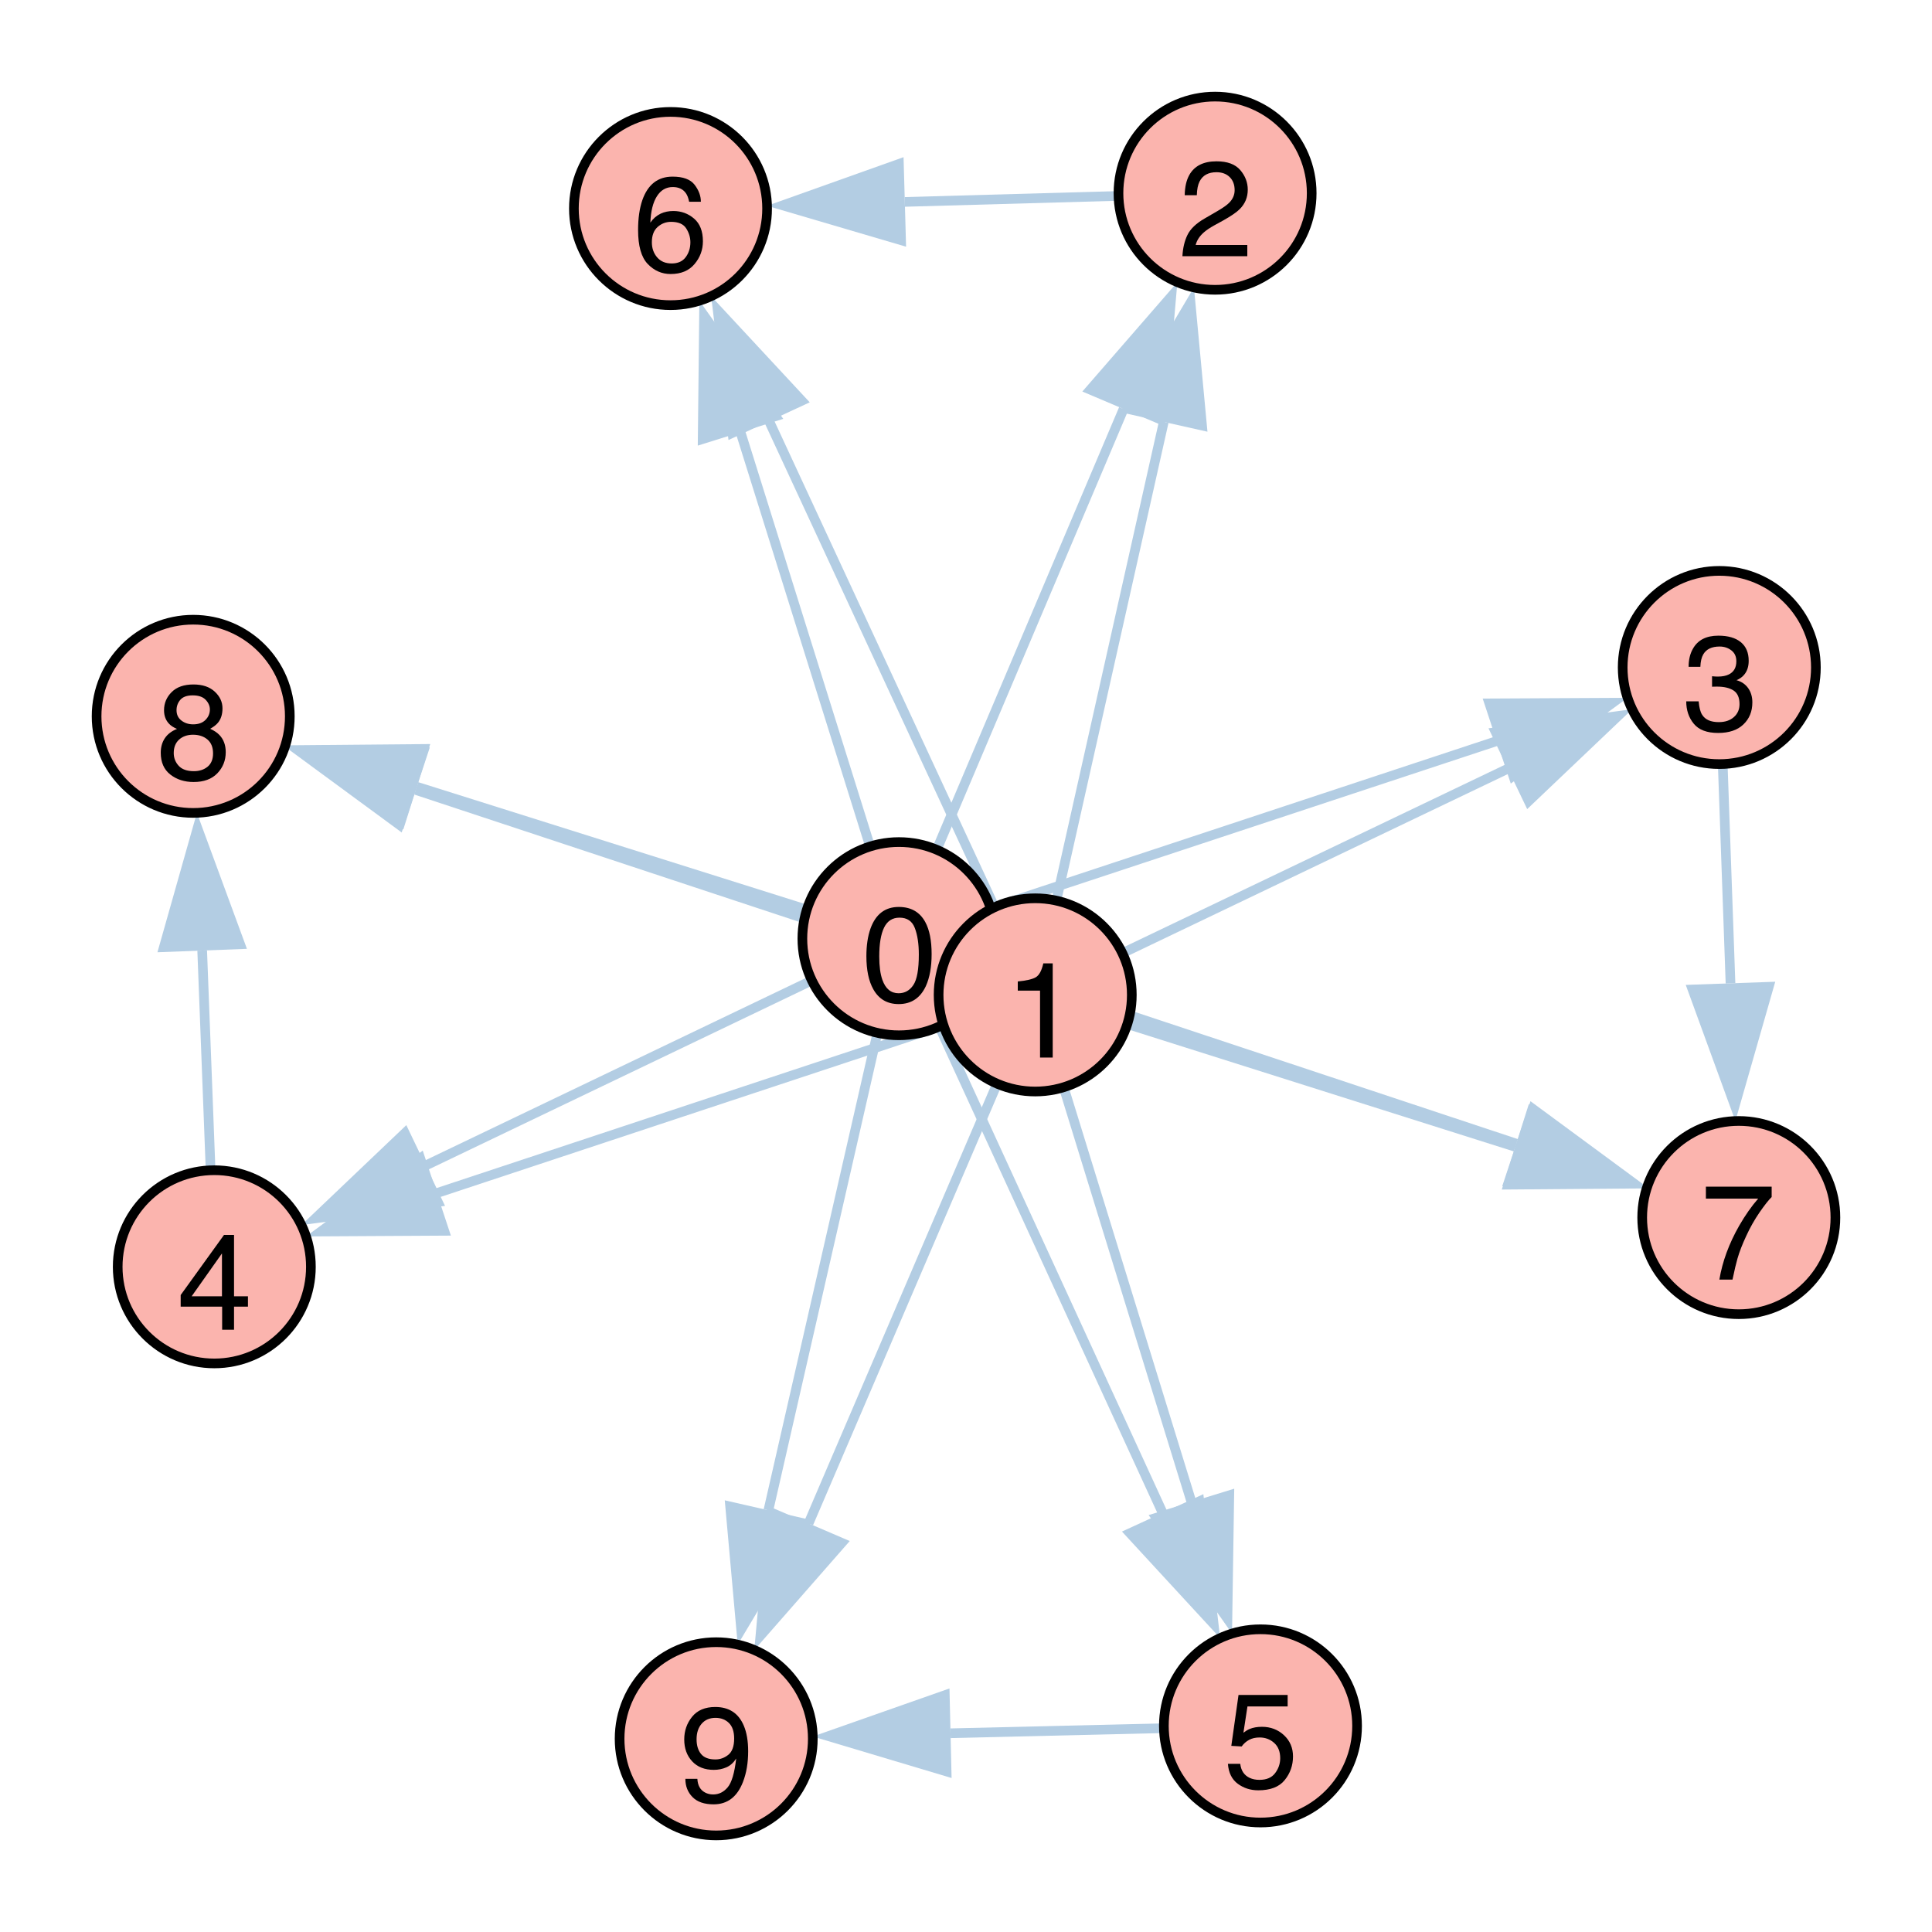
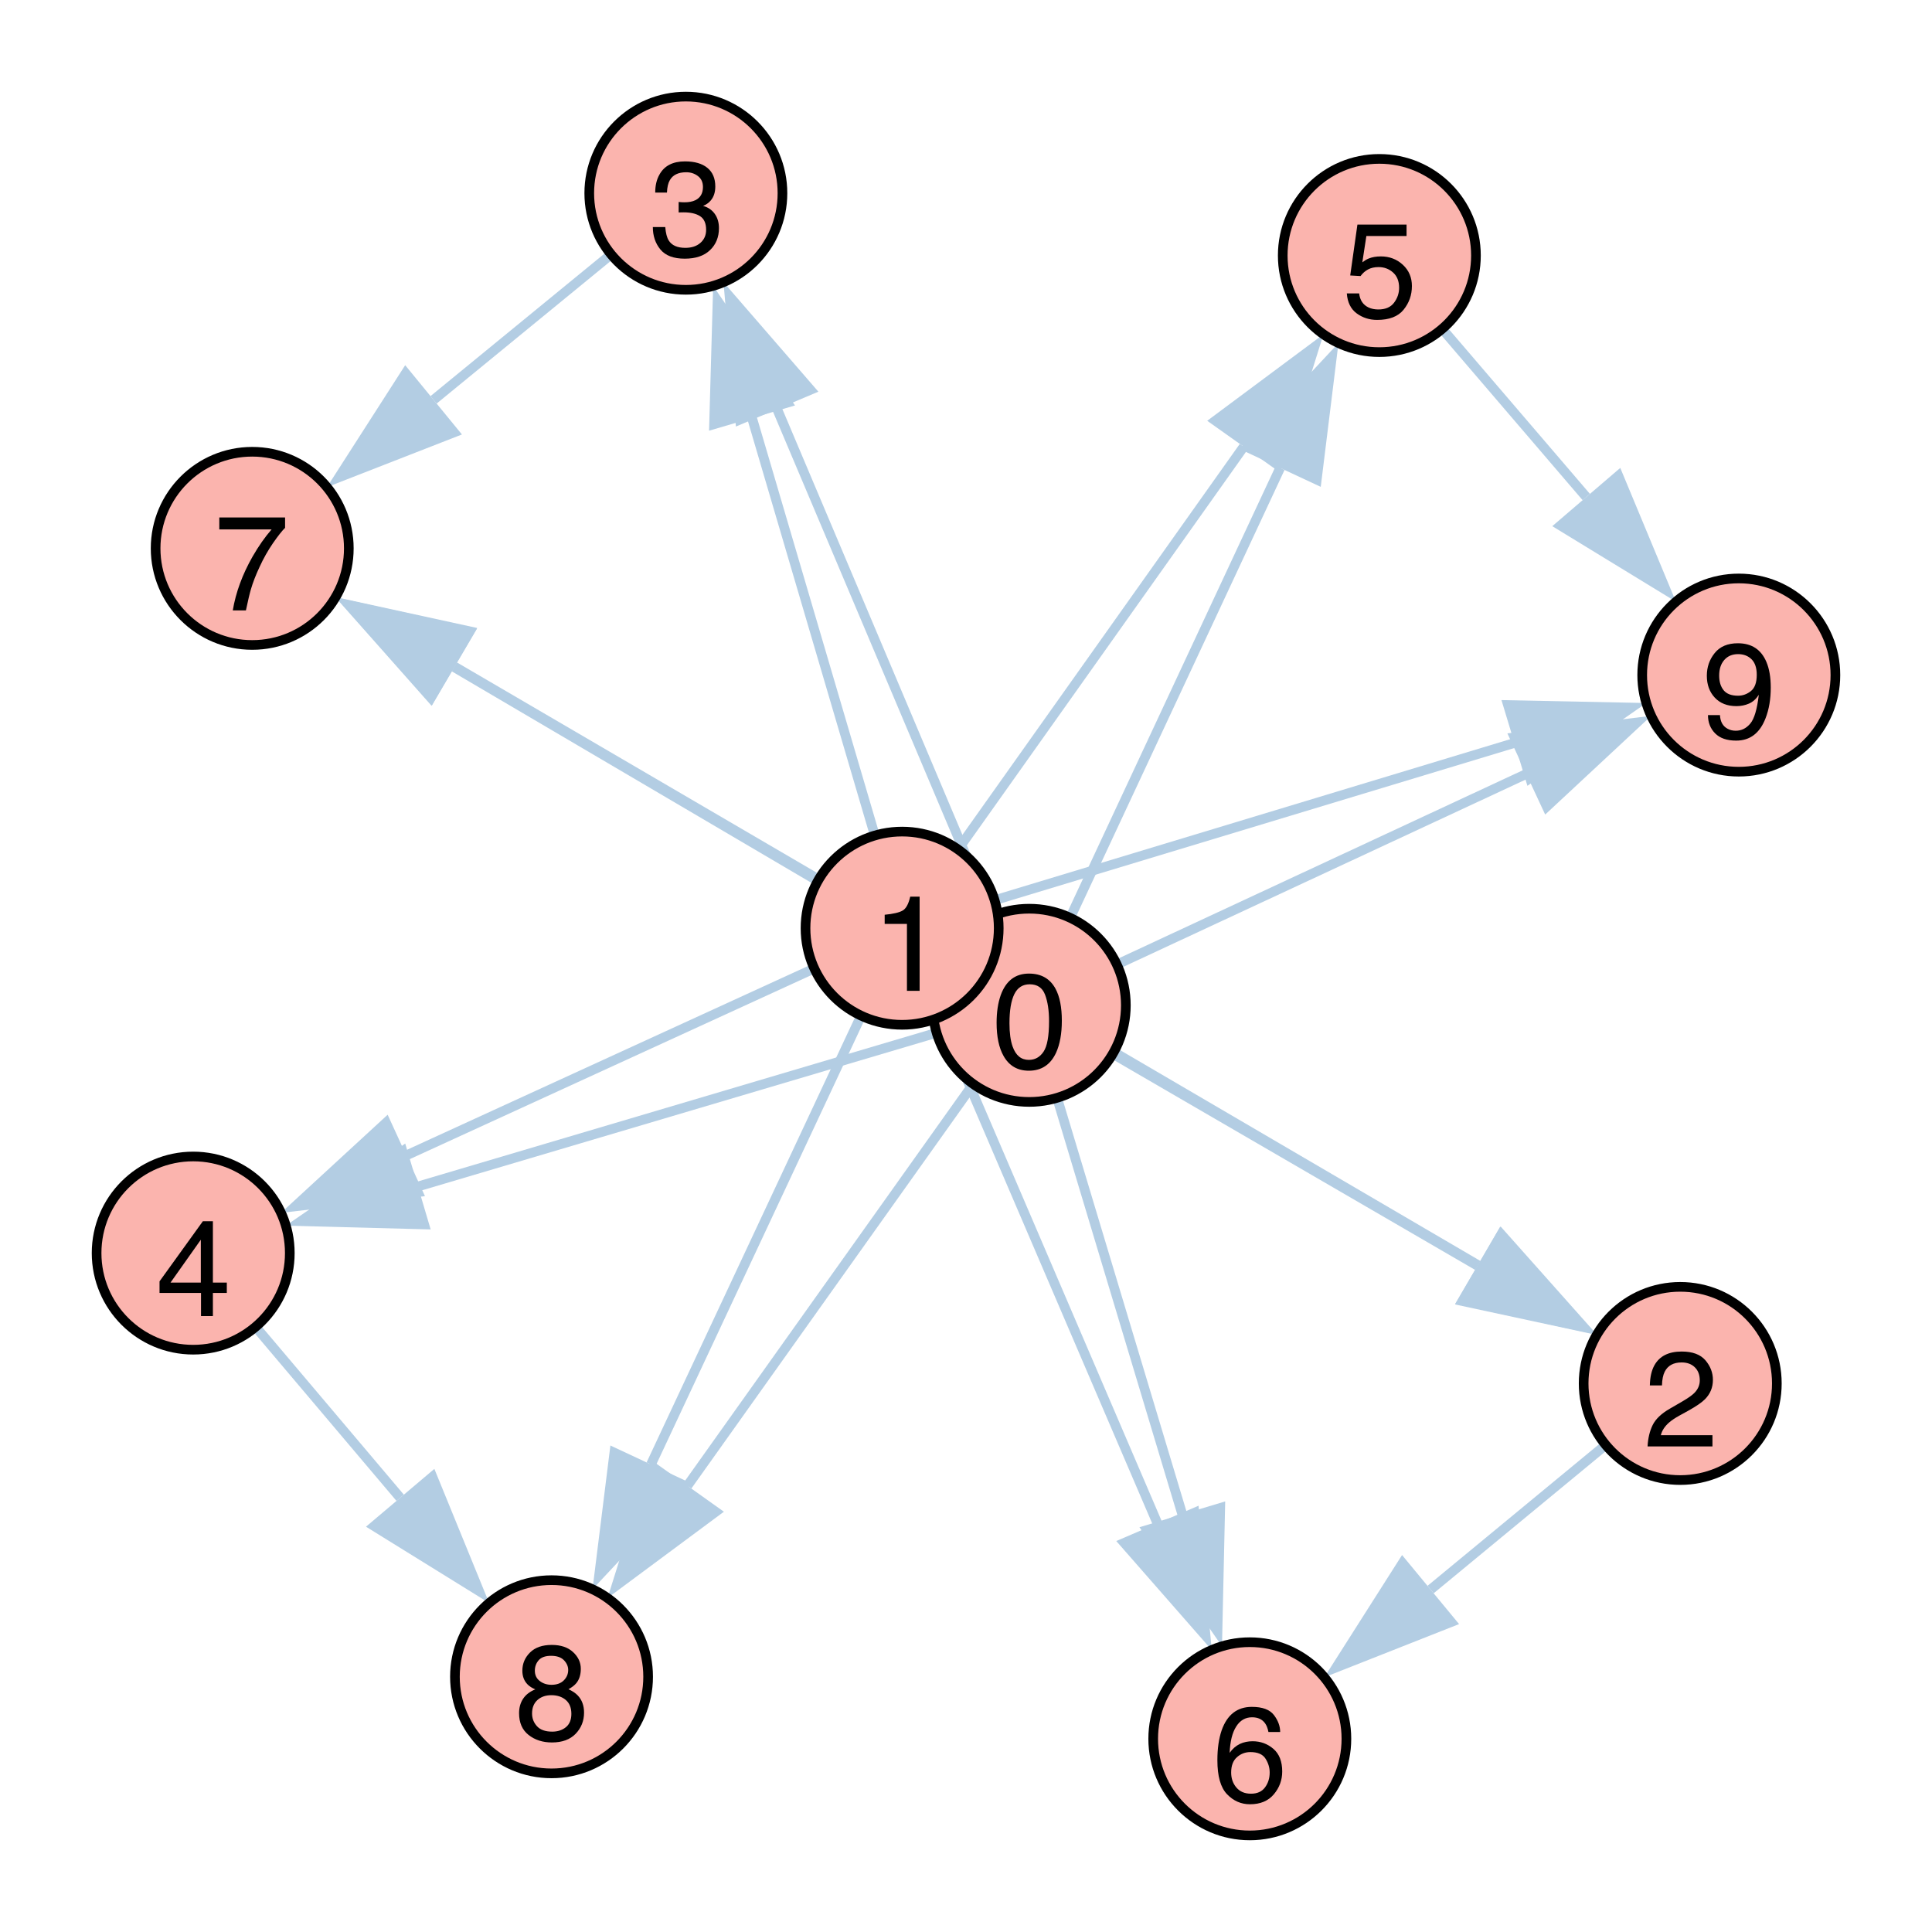
<svg xmlns="http://www.w3.org/2000/svg" xmlns:xlink="http://www.w3.org/1999/xlink" width="200pt" height="200pt" viewBox="0 0 200 200" version="1.1">
  <defs>
    <g>
      <symbol overflow="visible" id="glyph0-0">
        <path style="stroke:none;" d="" />
      </symbol>
      <symbol overflow="visible" id="glyph0-1">
        <path style="stroke:none;" d="M 3.789 -9.789 C 5.055 -9.789 5.969 -9.266 6.535 -8.223 C 6.973 -7.418 7.191 -6.312 7.191 -4.906 C 7.191 -3.578 6.992 -2.477 6.598 -1.605 C 6.023 -0.359 5.082 0.266 3.781 0.266 C 2.605 0.266 1.73 -0.242 1.156 -1.266 C 0.676 -2.117 0.438 -3.262 0.438 -4.695 C 0.438 -5.809 0.582 -6.762 0.867 -7.562 C 1.406 -9.047 2.379 -9.789 3.789 -9.789 Z M 3.773 -0.855 C 4.41 -0.855 4.918 -1.137 5.297 -1.703 C 5.676 -2.266 5.867 -3.32 5.867 -4.859 C 5.867 -5.973 5.727 -6.887 5.453 -7.605 C 5.18 -8.324 4.652 -8.68 3.863 -8.68 C 3.137 -8.68 2.609 -8.34 2.273 -7.66 C 1.938 -6.977 1.77 -5.977 1.77 -4.648 C 1.77 -3.648 1.879 -2.848 2.094 -2.242 C 2.422 -1.316 2.98 -0.855 3.773 -0.855 Z M 3.773 -0.855 " />
      </symbol>
      <symbol overflow="visible" id="glyph0-2">
        <path style="stroke:none;" d="M 1.34 -6.93 L 1.34 -7.875 C 2.227 -7.961 2.848 -8.105 3.199 -8.309 C 3.551 -8.512 3.812 -8.992 3.984 -9.75 L 4.957 -9.75 L 4.957 0 L 3.645 0 L 3.645 -6.93 Z M 1.34 -6.93 " />
      </symbol>
      <symbol overflow="visible" id="glyph0-3">
        <path style="stroke:none;" d="M 0.438 0 C 0.484 -0.844 0.656 -1.578 0.961 -2.203 C 1.266 -2.828 1.855 -3.395 2.734 -3.902 L 4.047 -4.664 C 4.633 -5.004 5.047 -5.297 5.285 -5.539 C 5.656 -5.914 5.844 -6.348 5.844 -6.836 C 5.844 -7.406 5.672 -7.859 5.332 -8.191 C 4.992 -8.527 4.535 -8.695 3.965 -8.695 C 3.121 -8.695 2.539 -8.375 2.215 -7.738 C 2.043 -7.398 1.945 -6.922 1.93 -6.316 L 0.676 -6.316 C 0.691 -7.168 0.848 -7.863 1.148 -8.402 C 1.68 -9.352 2.621 -9.824 3.973 -9.824 C 5.094 -9.824 5.91 -9.52 6.43 -8.914 C 6.945 -8.309 7.203 -7.633 7.203 -6.891 C 7.203 -6.105 6.93 -5.438 6.379 -4.883 C 6.059 -4.559 5.488 -4.164 4.664 -3.703 L 3.727 -3.188 C 3.281 -2.941 2.93 -2.703 2.672 -2.48 C 2.219 -2.086 1.93 -1.645 1.812 -1.164 L 7.156 -1.164 L 7.156 0 Z M 0.438 0 " />
      </symbol>
      <symbol overflow="visible" id="glyph0-4">
        <path style="stroke:none;" d="M 3.637 0.266 C 2.48 0.266 1.641 -0.051 1.117 -0.688 C 0.594 -1.324 0.336 -2.098 0.336 -3.008 L 1.621 -3.008 C 1.676 -2.375 1.793 -1.914 1.977 -1.625 C 2.297 -1.109 2.871 -0.855 3.703 -0.855 C 4.352 -0.855 4.871 -1.027 5.266 -1.375 C 5.656 -1.719 5.852 -2.168 5.852 -2.715 C 5.852 -3.391 5.645 -3.859 5.234 -4.129 C 4.82 -4.398 4.246 -4.531 3.516 -4.531 C 3.434 -4.531 3.348 -4.531 3.266 -4.527 C 3.18 -4.527 3.094 -4.523 3.008 -4.52 L 3.008 -5.605 C 3.137 -5.594 3.242 -5.582 3.328 -5.578 C 3.414 -5.574 3.508 -5.57 3.609 -5.57 C 4.07 -5.57 4.449 -5.645 4.742 -5.789 C 5.262 -6.047 5.523 -6.5 5.523 -7.156 C 5.523 -7.645 5.352 -8.02 5.004 -8.285 C 4.656 -8.551 4.254 -8.68 3.793 -8.68 C 2.973 -8.68 2.406 -8.406 2.094 -7.859 C 1.918 -7.559 1.82 -7.133 1.797 -6.578 L 0.582 -6.578 C 0.582 -7.305 0.727 -7.926 1.02 -8.438 C 1.52 -9.348 2.402 -9.805 3.664 -9.805 C 4.664 -9.805 5.434 -9.582 5.98 -9.137 C 6.527 -8.691 6.801 -8.047 6.801 -7.203 C 6.801 -6.602 6.641 -6.117 6.316 -5.742 C 6.117 -5.508 5.855 -5.328 5.539 -5.195 C 6.055 -5.055 6.453 -4.781 6.742 -4.379 C 7.031 -3.977 7.18 -3.48 7.18 -2.898 C 7.18 -1.965 6.871 -1.203 6.254 -0.617 C 5.641 -0.027 4.766 0.266 3.637 0.266 Z M 3.637 0.266 " />
      </symbol>
      <symbol overflow="visible" id="glyph0-5">
        <path style="stroke:none;" d="M 4.629 -3.465 L 4.629 -7.902 L 1.492 -3.465 Z M 4.648 0 L 4.648 -2.391 L 0.355 -2.391 L 0.355 -3.594 L 4.84 -9.816 L 5.879 -9.816 L 5.879 -3.465 L 7.32 -3.465 L 7.32 -2.391 L 5.879 -2.391 L 5.879 0 Z M 4.648 0 " />
      </symbol>
      <symbol overflow="visible" id="glyph0-6">
        <path style="stroke:none;" d="M 1.73 -2.496 C 1.812 -1.793 2.137 -1.309 2.707 -1.039 C 3 -0.902 3.336 -0.836 3.719 -0.836 C 4.449 -0.836 4.988 -1.066 5.34 -1.531 C 5.691 -1.996 5.867 -2.512 5.867 -3.078 C 5.867 -3.762 5.656 -4.289 5.238 -4.664 C 4.82 -5.035 4.324 -5.223 3.738 -5.223 C 3.316 -5.223 2.953 -5.141 2.648 -4.977 C 2.344 -4.812 2.086 -4.586 1.875 -4.293 L 0.805 -4.355 L 1.551 -9.625 L 6.637 -9.625 L 6.637 -8.438 L 2.477 -8.438 L 2.059 -5.715 C 2.285 -5.887 2.5 -6.02 2.707 -6.105 C 3.07 -6.254 3.492 -6.328 3.973 -6.328 C 4.871 -6.328 5.629 -6.039 6.254 -5.461 C 6.879 -4.883 7.191 -4.148 7.191 -3.262 C 7.191 -2.336 6.906 -1.52 6.332 -0.812 C 5.762 -0.105 4.848 0.246 3.594 0.246 C 2.797 0.246 2.094 0.023 1.48 -0.426 C 0.867 -0.875 0.523 -1.566 0.453 -2.496 Z M 1.73 -2.496 " />
      </symbol>
      <symbol overflow="visible" id="glyph0-7">
        <path style="stroke:none;" d="M 4.094 -9.828 C 5.188 -9.828 5.949 -9.547 6.383 -8.98 C 6.812 -8.414 7.027 -7.828 7.027 -7.227 L 5.812 -7.227 C 5.738 -7.613 5.621 -7.914 5.461 -8.133 C 5.164 -8.543 4.719 -8.75 4.117 -8.75 C 3.43 -8.75 2.879 -8.434 2.477 -7.797 C 2.07 -7.16 1.844 -6.25 1.797 -5.066 C 2.078 -5.48 2.438 -5.789 2.863 -5.996 C 3.258 -6.18 3.695 -6.27 4.176 -6.27 C 4.996 -6.27 5.711 -6.008 6.324 -5.484 C 6.934 -4.961 7.238 -4.176 7.238 -3.137 C 7.238 -2.25 6.949 -1.461 6.371 -0.777 C 5.793 -0.09 4.969 0.254 3.898 0.254 C 2.98 0.254 2.191 -0.094 1.523 -0.789 C 0.859 -1.484 0.527 -2.656 0.527 -4.301 C 0.527 -5.516 0.676 -6.547 0.969 -7.398 C 1.539 -9.02 2.582 -9.828 4.094 -9.828 Z M 4.008 -0.84 C 4.652 -0.84 5.137 -1.059 5.457 -1.492 C 5.781 -1.93 5.941 -2.441 5.941 -3.035 C 5.941 -3.535 5.797 -4.016 5.508 -4.469 C 5.223 -4.922 4.699 -5.148 3.945 -5.148 C 3.414 -5.148 2.953 -4.973 2.555 -4.621 C 2.156 -4.27 1.953 -3.742 1.953 -3.035 C 1.953 -2.414 2.137 -1.895 2.5 -1.473 C 2.859 -1.051 3.363 -0.84 4.008 -0.84 Z M 4.008 -0.84 " />
      </symbol>
      <symbol overflow="visible" id="glyph0-8">
        <path style="stroke:none;" d="M 7.32 -9.625 L 7.32 -8.551 C 7.008 -8.246 6.59 -7.715 6.066 -6.961 C 5.547 -6.203 5.082 -5.387 4.684 -4.512 C 4.285 -3.66 3.984 -2.883 3.781 -2.18 C 3.648 -1.73 3.477 -1.004 3.266 0 L 1.906 0 C 2.219 -1.867 2.902 -3.727 3.957 -5.578 C 4.582 -6.664 5.238 -7.598 5.926 -8.387 L 0.512 -8.387 L 0.512 -9.625 Z M 7.32 -9.625 " />
      </symbol>
      <symbol overflow="visible" id="glyph0-9">
        <path style="stroke:none;" d="M 3.809 -5.688 C 4.352 -5.688 4.773 -5.84 5.078 -6.141 C 5.383 -6.445 5.539 -6.805 5.539 -7.227 C 5.539 -7.59 5.391 -7.926 5.102 -8.23 C 4.809 -8.535 4.363 -8.688 3.766 -8.688 C 3.172 -8.688 2.746 -8.535 2.48 -8.23 C 2.219 -7.926 2.086 -7.566 2.086 -7.156 C 2.086 -6.695 2.258 -6.336 2.598 -6.078 C 2.938 -5.816 3.344 -5.688 3.809 -5.688 Z M 3.883 -0.84 C 4.453 -0.84 4.926 -0.996 5.301 -1.301 C 5.676 -1.609 5.867 -2.07 5.867 -2.68 C 5.867 -3.312 5.672 -3.793 5.285 -4.121 C 4.898 -4.449 4.398 -4.613 3.793 -4.613 C 3.207 -4.613 2.727 -4.445 2.355 -4.113 C 1.984 -3.777 1.797 -3.312 1.797 -2.719 C 1.797 -2.211 1.969 -1.77 2.309 -1.398 C 2.648 -1.027 3.172 -0.84 3.883 -0.84 Z M 2.133 -5.215 C 1.789 -5.359 1.523 -5.531 1.332 -5.727 C 0.973 -6.094 0.793 -6.566 0.793 -7.148 C 0.793 -7.879 1.059 -8.508 1.586 -9.031 C 2.113 -9.555 2.863 -9.816 3.836 -9.816 C 4.773 -9.816 5.508 -9.57 6.043 -9.074 C 6.578 -8.578 6.844 -8.004 6.844 -7.344 C 6.844 -6.73 6.688 -6.238 6.379 -5.859 C 6.203 -5.645 5.938 -5.434 5.57 -5.23 C 5.977 -5.043 6.297 -4.828 6.527 -4.586 C 6.961 -4.133 7.18 -3.539 7.18 -2.809 C 7.18 -1.949 6.887 -1.219 6.309 -0.617 C 5.73 -0.02 4.914 0.281 3.855 0.281 C 2.902 0.281 2.098 0.023 1.438 -0.496 C 0.781 -1.012 0.453 -1.766 0.453 -2.75 C 0.453 -3.328 0.594 -3.828 0.875 -4.25 C 1.156 -4.672 1.578 -4.992 2.133 -5.215 Z M 2.133 -5.215 " />
      </symbol>
      <symbol overflow="visible" id="glyph0-10">
        <path style="stroke:none;" d="M 1.859 -2.367 C 1.895 -1.688 2.156 -1.219 2.645 -0.957 C 2.895 -0.82 3.18 -0.75 3.492 -0.75 C 4.082 -0.75 4.582 -0.996 4.996 -1.488 C 5.41 -1.977 5.707 -2.973 5.879 -4.469 C 5.605 -4.039 5.266 -3.734 4.863 -3.559 C 4.461 -3.383 4.027 -3.297 3.562 -3.297 C 2.617 -3.297 1.871 -3.59 1.324 -4.176 C 0.773 -4.766 0.5 -5.52 0.5 -6.445 C 0.5 -7.336 0.77 -8.117 1.312 -8.789 C 1.855 -9.465 2.656 -9.805 3.711 -9.805 C 5.137 -9.805 6.121 -9.16 6.664 -7.875 C 6.965 -7.168 7.117 -6.285 7.117 -5.223 C 7.117 -4.023 6.938 -2.961 6.578 -2.039 C 5.98 -0.496 4.969 0.273 3.539 0.273 C 2.582 0.273 1.855 0.023 1.359 -0.477 C 0.863 -0.98 0.617 -1.609 0.617 -2.367 Z M 3.727 -4.375 C 4.215 -4.375 4.66 -4.535 5.062 -4.855 C 5.465 -5.18 5.668 -5.738 5.668 -6.543 C 5.668 -7.262 5.484 -7.797 5.125 -8.152 C 4.762 -8.504 4.301 -8.68 3.738 -8.68 C 3.137 -8.68 2.66 -8.48 2.309 -8.078 C 1.953 -7.672 1.777 -7.133 1.777 -6.461 C 1.777 -5.82 1.934 -5.316 2.242 -4.938 C 2.551 -4.562 3.047 -4.375 3.727 -4.375 Z M 3.727 -4.375 " />
      </symbol>
    </g>
  </defs>
-   <g id="surface8">
+   <g id="surface2">
    <rect x="0" y="0" width="200" height="200" style="fill:rgb(100%,100%,100%);fill-opacity:1;stroke:none;" />
-     <path style="fill:none;stroke-width:1;stroke-linecap:butt;stroke-linejoin:miter;stroke:rgb(70.196%,80.392%,89.02%);stroke-opacity:1;stroke-miterlimit:10;" d="M 93.062 97.172 L 116.312 42.34 " />
-     <path style=" stroke:none;fill-rule:nonzero;fill:rgb(70.196%,80.392%,89.02%);fill-opacity:1;" d="M 121.883 29.207 L 120.578 44.148 L 112.043 40.531 L 121.883 29.207 " />
-     <path style="fill:none;stroke-width:1;stroke-linecap:butt;stroke-linejoin:miter;stroke:rgb(70.196%,80.392%,89.02%);stroke-opacity:1;stroke-miterlimit:10;" d="M 93.062 97.172 L 154.941 76.715 " />
-     <path style=" stroke:none;fill-rule:nonzero;fill:rgb(70.196%,80.392%,89.02%);fill-opacity:1;" d="M 168.484 72.238 L 156.395 81.117 L 153.488 72.316 L 168.484 72.238 " />
-     <path style="fill:none;stroke-width:1;stroke-linecap:butt;stroke-linejoin:miter;stroke:rgb(70.196%,80.392%,89.02%);stroke-opacity:1;stroke-miterlimit:10;" d="M 93.062 97.172 L 44.066 120.652 " />
-     <path style=" stroke:none;fill-rule:nonzero;fill:rgb(70.196%,80.392%,89.02%);fill-opacity:1;" d="M 31.203 126.816 L 42.062 116.473 L 46.07 124.832 L 31.203 126.816 " />
-     <path style="fill:none;stroke-width:1;stroke-linecap:butt;stroke-linejoin:miter;stroke:rgb(70.196%,80.392%,89.02%);stroke-opacity:1;stroke-miterlimit:10;" d="M 93.062 97.172 L 120.355 156.609 " />
-     <path style=" stroke:none;fill-rule:nonzero;fill:rgb(70.196%,80.392%,89.02%);fill-opacity:1;" d="M 126.309 169.574 L 116.145 158.547 L 124.57 154.676 L 126.309 169.574 " />
-     <path style="fill:none;stroke-width:1;stroke-linecap:butt;stroke-linejoin:miter;stroke:rgb(70.196%,80.392%,89.02%);stroke-opacity:1;stroke-miterlimit:10;" d="M 93.062 97.172 L 76.66 44.746 " />
-     <path style=" stroke:none;fill-rule:nonzero;fill:rgb(70.196%,80.392%,89.02%);fill-opacity:1;" d="M 72.398 31.129 L 81.082 43.359 L 72.234 46.129 L 72.398 31.129 " />
-     <path style="fill:none;stroke-width:1;stroke-linecap:butt;stroke-linejoin:miter;stroke:rgb(70.196%,80.392%,89.02%);stroke-opacity:1;stroke-miterlimit:10;" d="M 93.062 97.172 L 156.973 118.395 " />
-     <path style=" stroke:none;fill-rule:nonzero;fill:rgb(70.196%,80.392%,89.02%);fill-opacity:1;" d="M 170.508 122.891 L 155.512 122.793 L 158.434 113.996 L 170.508 122.891 " />
-     <path style="fill:none;stroke-width:1;stroke-linecap:butt;stroke-linejoin:miter;stroke:rgb(70.196%,80.392%,89.02%);stroke-opacity:1;stroke-miterlimit:10;" d="M 93.062 97.172 L 43.145 81.445 " />
-     <path style=" stroke:none;fill-rule:nonzero;fill:rgb(70.196%,80.392%,89.02%);fill-opacity:1;" d="M 29.539 77.156 L 44.539 77.023 L 41.75 85.867 L 29.539 77.156 " />
-     <path style="fill:none;stroke-width:1;stroke-linecap:butt;stroke-linejoin:miter;stroke:rgb(70.196%,80.392%,89.02%);stroke-opacity:1;stroke-miterlimit:10;" d="M 93.062 97.172 L 79.543 156.344 " />
-     <path style=" stroke:none;fill-rule:nonzero;fill:rgb(70.196%,80.392%,89.02%);fill-opacity:1;" d="M 76.367 170.25 L 75.027 155.312 L 84.062 157.375 L 76.367 170.25 " />
-     <path style="fill:none;stroke-width:1;stroke-linecap:butt;stroke-linejoin:miter;stroke:rgb(70.196%,80.392%,89.02%);stroke-opacity:1;stroke-miterlimit:10;" d="M 107.164 102.992 L 120.473 43.676 " />
-     <path style=" stroke:none;fill-rule:nonzero;fill:rgb(70.196%,80.392%,89.02%);fill-opacity:1;" d="M 123.598 29.758 L 124.996 44.691 L 115.949 42.664 L 123.598 29.758 " />
-     <path style="fill:none;stroke-width:1;stroke-linecap:butt;stroke-linejoin:miter;stroke:rgb(70.196%,80.392%,89.02%);stroke-opacity:1;stroke-miterlimit:10;" d="M 107.164 102.992 L 156.094 79.574 " />
-     <path style=" stroke:none;fill-rule:nonzero;fill:rgb(70.196%,80.392%,89.02%);fill-opacity:1;" d="M 168.961 73.418 L 158.094 83.758 L 154.09 75.395 L 168.961 73.418 " />
-     <path style="fill:none;stroke-width:1;stroke-linecap:butt;stroke-linejoin:miter;stroke:rgb(70.196%,80.392%,89.02%);stroke-opacity:1;stroke-miterlimit:10;" d="M 107.164 102.992 L 45.219 123.508 " />
-     <path style=" stroke:none;fill-rule:nonzero;fill:rgb(70.196%,80.392%,89.02%);fill-opacity:1;" d="M 31.676 127.996 L 43.762 119.109 L 46.676 127.91 L 31.676 127.996 " />
-     <path style="fill:none;stroke-width:1;stroke-linecap:butt;stroke-linejoin:miter;stroke:rgb(70.196%,80.392%,89.02%);stroke-opacity:1;stroke-miterlimit:10;" d="M 107.164 102.992 L 123.336 155.473 " />
-     <path style=" stroke:none;fill-rule:nonzero;fill:rgb(70.196%,80.392%,89.02%);fill-opacity:1;" d="M 127.539 169.105 L 118.906 156.84 L 127.766 154.109 L 127.539 169.105 " />
-     <path style="fill:none;stroke-width:1;stroke-linecap:butt;stroke-linejoin:miter;stroke:rgb(70.196%,80.392%,89.02%);stroke-opacity:1;stroke-miterlimit:10;" d="M 107.164 102.992 L 79.621 43.602 " />
-     <path style=" stroke:none;fill-rule:nonzero;fill:rgb(70.196%,80.392%,89.02%);fill-opacity:1;" d="M 73.617 30.66 L 83.824 41.648 L 75.414 45.551 L 73.617 30.66 " />
-     <path style="fill:none;stroke-width:1;stroke-linecap:butt;stroke-linejoin:miter;stroke:rgb(70.196%,80.392%,89.02%);stroke-opacity:1;stroke-miterlimit:10;" d="M 107.164 102.992 L 156.863 118.719 " />
-     <path style=" stroke:none;fill-rule:nonzero;fill:rgb(70.196%,80.392%,89.02%);fill-opacity:1;" d="M 170.465 123.023 L 155.465 123.141 L 158.262 114.301 L 170.465 123.023 " />
-     <path style="fill:none;stroke-width:1;stroke-linecap:butt;stroke-linejoin:miter;stroke:rgb(70.196%,80.392%,89.02%);stroke-opacity:1;stroke-miterlimit:10;" d="M 107.164 102.992 L 43.039 81.773 " />
-     <path style=" stroke:none;fill-rule:nonzero;fill:rgb(70.196%,80.392%,89.02%);fill-opacity:1;" d="M 29.492 77.293 L 44.492 77.375 L 41.582 86.176 L 29.492 77.293 " />
-     <path style="fill:none;stroke-width:1;stroke-linecap:butt;stroke-linejoin:miter;stroke:rgb(70.196%,80.392%,89.02%);stroke-opacity:1;stroke-miterlimit:10;" d="M 107.164 102.992 L 83.703 157.699 " />
-     <path style=" stroke:none;fill-rule:nonzero;fill:rgb(70.196%,80.392%,89.02%);fill-opacity:1;" d="M 78.082 170.809 L 79.445 155.871 L 87.965 159.527 L 78.082 170.809 " />
-     <path style="fill:none;stroke-width:1;stroke-linecap:butt;stroke-linejoin:miter;stroke:rgb(70.196%,80.392%,89.02%);stroke-opacity:1;stroke-miterlimit:10;" d="M 125.785 20 L 93.668 20.902 " />
-     <path style=" stroke:none;fill-rule:nonzero;fill:rgb(70.196%,80.392%,89.02%);fill-opacity:1;" d="M 79.406 21.305 L 93.535 16.27 L 93.797 25.539 L 79.406 21.305 " />
-     <path style="fill:none;stroke-width:1;stroke-linecap:butt;stroke-linejoin:miter;stroke:rgb(70.196%,80.392%,89.02%);stroke-opacity:1;stroke-miterlimit:10;" d="M 177.98 69.098 L 179.141 101.793 " />
-     <path style=" stroke:none;fill-rule:nonzero;fill:rgb(70.196%,80.392%,89.02%);fill-opacity:1;" d="M 179.645 116.047 L 174.508 101.957 L 183.773 101.629 L 179.645 116.047 " />
-     <path style="fill:none;stroke-width:1;stroke-linecap:butt;stroke-linejoin:miter;stroke:rgb(70.196%,80.392%,89.02%);stroke-opacity:1;stroke-miterlimit:10;" d="M 22.184 131.141 L 20.93 98.402 " />
-     <path style=" stroke:none;fill-rule:nonzero;fill:rgb(70.196%,80.392%,89.02%);fill-opacity:1;" d="M 20.383 84.145 L 25.562 98.223 L 16.297 98.578 L 20.383 84.145 " />
-     <path style="fill:none;stroke-width:1;stroke-linecap:butt;stroke-linejoin:miter;stroke:rgb(70.196%,80.392%,89.02%);stroke-opacity:1;stroke-miterlimit:10;" d="M 130.484 178.664 L 98.398 179.426 " />
-     <path style=" stroke:none;fill-rule:nonzero;fill:rgb(70.196%,80.392%,89.02%);fill-opacity:1;" d="M 84.137 179.762 L 98.289 174.789 L 98.508 184.059 L 84.137 179.762 " />
-     <path style="fill-rule:nonzero;fill:rgb(98.431%,70.588%,68.235%);fill-opacity:1;stroke-width:1;stroke-linecap:butt;stroke-linejoin:miter;stroke:rgb(0%,0%,0%);stroke-opacity:1;stroke-miterlimit:10;" d="M 103.062 97.172 C 103.062 102.695 98.586 107.172 93.062 107.172 C 87.543 107.172 83.062 102.695 83.062 97.172 C 83.062 91.648 87.543 87.172 93.062 87.172 C 98.586 87.172 103.062 91.648 103.062 97.172 " />
-     <path style="fill-rule:nonzero;fill:rgb(98.431%,70.588%,68.235%);fill-opacity:1;stroke-width:1;stroke-linecap:butt;stroke-linejoin:miter;stroke:rgb(0%,0%,0%);stroke-opacity:1;stroke-miterlimit:10;" d="M 117.164 102.992 C 117.164 108.516 112.688 112.992 107.164 112.992 C 101.645 112.992 97.164 108.516 97.164 102.992 C 97.164 97.469 101.645 92.992 107.164 92.992 C 112.688 92.992 117.164 97.469 117.164 102.992 " />
-     <path style="fill-rule:nonzero;fill:rgb(98.431%,70.588%,68.235%);fill-opacity:1;stroke-width:1;stroke-linecap:butt;stroke-linejoin:miter;stroke:rgb(0%,0%,0%);stroke-opacity:1;stroke-miterlimit:10;" d="M 135.785 20 C 135.785 25.523 131.309 30 125.785 30 C 120.262 30 115.785 25.523 115.785 20 C 115.785 14.477 120.262 10 125.785 10 C 131.309 10 135.785 14.477 135.785 20 " />
-     <path style="fill-rule:nonzero;fill:rgb(98.431%,70.588%,68.235%);fill-opacity:1;stroke-width:1;stroke-linecap:butt;stroke-linejoin:miter;stroke:rgb(0%,0%,0%);stroke-opacity:1;stroke-miterlimit:10;" d="M 187.98 69.098 C 187.98 74.621 183.504 79.098 177.98 79.098 C 172.457 79.098 167.98 74.621 167.98 69.098 C 167.98 63.578 172.457 59.098 177.98 59.098 C 183.504 59.098 187.98 63.578 187.98 69.098 " />
-     <path style="fill-rule:nonzero;fill:rgb(98.431%,70.588%,68.235%);fill-opacity:1;stroke-width:1;stroke-linecap:butt;stroke-linejoin:miter;stroke:rgb(0%,0%,0%);stroke-opacity:1;stroke-miterlimit:10;" d="M 32.184 131.141 C 32.184 136.66 27.707 141.141 22.184 141.141 C 16.66 141.141 12.184 136.66 12.184 131.141 C 12.184 125.617 16.66 121.141 22.184 121.141 C 27.707 121.141 32.184 125.617 32.184 131.141 " />
-     <path style="fill-rule:nonzero;fill:rgb(98.431%,70.588%,68.235%);fill-opacity:1;stroke-width:1;stroke-linecap:butt;stroke-linejoin:miter;stroke:rgb(0%,0%,0%);stroke-opacity:1;stroke-miterlimit:10;" d="M 140.484 178.664 C 140.484 184.188 136.008 188.664 130.484 188.664 C 124.961 188.664 120.484 184.188 120.484 178.664 C 120.484 173.141 124.961 168.664 130.484 168.664 C 136.008 168.664 140.484 173.141 140.484 178.664 " />
-     <path style="fill-rule:nonzero;fill:rgb(98.431%,70.588%,68.235%);fill-opacity:1;stroke-width:1;stroke-linecap:butt;stroke-linejoin:miter;stroke:rgb(0%,0%,0%);stroke-opacity:1;stroke-miterlimit:10;" d="M 79.41 21.586 C 79.41 27.109 74.934 31.586 69.41 31.586 C 63.887 31.586 59.41 27.109 59.41 21.586 C 59.41 16.062 63.887 11.586 69.41 11.586 C 74.934 11.586 79.41 16.062 79.41 21.586 " />
-     <path style="fill-rule:nonzero;fill:rgb(98.431%,70.588%,68.235%);fill-opacity:1;stroke-width:1;stroke-linecap:butt;stroke-linejoin:miter;stroke:rgb(0%,0%,0%);stroke-opacity:1;stroke-miterlimit:10;" d="M 190 126.043 C 190 131.566 185.523 136.043 180 136.043 C 174.477 136.043 170 131.566 170 126.043 C 170 120.52 174.477 116.043 180 116.043 C 185.523 116.043 190 120.52 190 126.043 " />
-     <path style="fill-rule:nonzero;fill:rgb(98.431%,70.588%,68.235%);fill-opacity:1;stroke-width:1;stroke-linecap:butt;stroke-linejoin:miter;stroke:rgb(0%,0%,0%);stroke-opacity:1;stroke-miterlimit:10;" d="M 30 74.152 C 30 79.676 25.523 84.152 20 84.152 C 14.477 84.152 10 79.676 10 74.152 C 10 68.629 14.477 64.152 20 64.152 C 25.523 64.152 30 68.629 30 74.152 " />
-     <path style="fill-rule:nonzero;fill:rgb(98.431%,70.588%,68.235%);fill-opacity:1;stroke-width:1;stroke-linecap:butt;stroke-linejoin:miter;stroke:rgb(0%,0%,0%);stroke-opacity:1;stroke-miterlimit:10;" d="M 84.141 180 C 84.141 185.523 79.664 190 74.141 190 C 68.617 190 64.141 185.523 64.141 180 C 64.141 174.477 68.617 170 74.141 170 C 79.664 170 84.141 174.477 84.141 180 " />
+     <path style="fill:none;stroke-width:1;stroke-linecap:butt;stroke-linejoin:miter;stroke:rgb(70.196%,80.392%,89.02%);stroke-opacity:1;stroke-miterlimit:10;" d="M 106.547 104.07 L 152.953 131.027 " />
+     <path style=" stroke:none;fill-rule:nonzero;fill:rgb(70.196%,80.392%,89.02%);fill-opacity:1;" d="M 165.289 138.191 L 150.625 135.035 L 155.281 127.02 L 165.289 138.191 " />
+     <path style="fill:none;stroke-width:1;stroke-linecap:butt;stroke-linejoin:miter;stroke:rgb(70.196%,80.392%,89.02%);stroke-opacity:1;stroke-miterlimit:10;" d="M 106.547 104.07 L 80.449 42.352 " />
+     <path style=" stroke:none;fill-rule:nonzero;fill:rgb(70.196%,80.392%,89.02%);fill-opacity:1;" d="M 74.895 29.211 L 84.719 40.547 L 76.18 44.156 L 74.895 29.211 " />
+     <path style="fill:none;stroke-width:1;stroke-linecap:butt;stroke-linejoin:miter;stroke:rgb(70.196%,80.392%,89.02%);stroke-opacity:1;stroke-miterlimit:10;" d="M 106.547 104.07 L 43.266 122.824 " />
+     <path style=" stroke:none;fill-rule:nonzero;fill:rgb(70.196%,80.392%,89.02%);fill-opacity:1;" d="M 29.586 126.879 L 41.949 118.379 L 44.582 127.27 L 29.586 126.879 " />
+     <path style="fill:none;stroke-width:1;stroke-linecap:butt;stroke-linejoin:miter;stroke:rgb(70.196%,80.392%,89.02%);stroke-opacity:1;stroke-miterlimit:10;" d="M 106.547 104.07 L 132.523 48.438 " />
+     <path style=" stroke:none;fill-rule:nonzero;fill:rgb(70.196%,80.392%,89.02%);fill-opacity:1;" d="M 138.559 35.512 L 136.723 50.398 L 128.324 46.477 L 138.559 35.512 " />
+     <path style="fill:none;stroke-width:1;stroke-linecap:butt;stroke-linejoin:miter;stroke:rgb(70.196%,80.392%,89.02%);stroke-opacity:1;stroke-miterlimit:10;" d="M 106.547 104.07 L 122.391 156.762 " />
+     <path style=" stroke:none;fill-rule:nonzero;fill:rgb(70.196%,80.392%,89.02%);fill-opacity:1;" d="M 126.5 170.422 L 117.953 158.098 L 126.832 155.426 L 126.5 170.422 " />
+     <path style="fill:none;stroke-width:1;stroke-linecap:butt;stroke-linejoin:miter;stroke:rgb(70.196%,80.392%,89.02%);stroke-opacity:1;stroke-miterlimit:10;" d="M 106.547 104.07 L 47.027 69.07 " />
+     <path style=" stroke:none;fill-rule:nonzero;fill:rgb(70.196%,80.392%,89.02%);fill-opacity:1;" d="M 34.73 61.836 L 49.375 65.074 L 44.676 73.062 L 34.73 61.836 " />
+     <path style="fill:none;stroke-width:1;stroke-linecap:butt;stroke-linejoin:miter;stroke:rgb(70.196%,80.392%,89.02%);stroke-opacity:1;stroke-miterlimit:10;" d="M 106.547 104.07 L 71.16 153.805 " />
+     <path style=" stroke:none;fill-rule:nonzero;fill:rgb(70.196%,80.392%,89.02%);fill-opacity:1;" d="M 62.891 165.43 L 67.383 151.117 L 74.938 156.492 L 62.891 165.43 " />
+     <path style="fill:none;stroke-width:1;stroke-linecap:butt;stroke-linejoin:miter;stroke:rgb(70.196%,80.392%,89.02%);stroke-opacity:1;stroke-miterlimit:10;" d="M 106.547 104.07 L 158 80.121 " />
+     <path style=" stroke:none;fill-rule:nonzero;fill:rgb(70.196%,80.392%,89.02%);fill-opacity:1;" d="M 170.934 74.102 L 159.957 84.324 L 156.043 75.918 L 170.934 74.102 " />
+     <path style="fill:none;stroke-width:1;stroke-linecap:butt;stroke-linejoin:miter;stroke:rgb(70.196%,80.392%,89.02%);stroke-opacity:1;stroke-miterlimit:10;" d="M 93.387 96.086 L 152.992 130.961 " />
+     <path style=" stroke:none;fill-rule:nonzero;fill:rgb(70.196%,80.392%,89.02%);fill-opacity:1;" d="M 165.309 138.164 L 150.652 134.961 L 155.336 126.957 L 165.309 138.164 " />
+     <path style="fill:none;stroke-width:1;stroke-linecap:butt;stroke-linejoin:miter;stroke:rgb(70.196%,80.392%,89.02%);stroke-opacity:1;stroke-miterlimit:10;" d="M 93.387 96.086 L 77.852 43.277 " />
+     <path style=" stroke:none;fill-rule:nonzero;fill:rgb(70.196%,80.392%,89.02%);fill-opacity:1;" d="M 73.824 29.594 L 82.297 41.973 L 73.402 44.586 L 73.824 29.594 " />
+     <path style="fill:none;stroke-width:1;stroke-linecap:butt;stroke-linejoin:miter;stroke:rgb(70.196%,80.392%,89.02%);stroke-opacity:1;stroke-miterlimit:10;" d="M 93.387 96.086 L 42.059 119.609 " />
+     <path style=" stroke:none;fill-rule:nonzero;fill:rgb(70.196%,80.392%,89.02%);fill-opacity:1;" d="M 29.09 125.555 L 40.129 115.395 L 43.992 123.824 L 29.09 125.555 " />
+     <path style="fill:none;stroke-width:1;stroke-linecap:butt;stroke-linejoin:miter;stroke:rgb(70.196%,80.392%,89.02%);stroke-opacity:1;stroke-miterlimit:10;" d="M 93.387 96.086 L 128.75 46.242 " />
+     <path style=" stroke:none;fill-rule:nonzero;fill:rgb(70.196%,80.392%,89.02%);fill-opacity:1;" d="M 137.004 34.605 L 132.531 48.922 L 124.969 43.559 L 137.004 34.605 " />
+     <path style="fill:none;stroke-width:1;stroke-linecap:butt;stroke-linejoin:miter;stroke:rgb(70.196%,80.392%,89.02%);stroke-opacity:1;stroke-miterlimit:10;" d="M 93.387 96.086 L 119.816 157.699 " />
+     <path style=" stroke:none;fill-rule:nonzero;fill:rgb(70.196%,80.392%,89.02%);fill-opacity:1;" d="M 125.438 170.809 L 115.555 159.527 L 124.074 155.871 L 125.438 170.809 " />
+     <path style="fill:none;stroke-width:1;stroke-linecap:butt;stroke-linejoin:miter;stroke:rgb(70.196%,80.392%,89.02%);stroke-opacity:1;stroke-miterlimit:10;" d="M 93.387 96.086 L 47.059 69.012 " />
+     <path style=" stroke:none;fill-rule:nonzero;fill:rgb(70.196%,80.392%,89.02%);fill-opacity:1;" d="M 34.742 61.812 L 49.398 65.008 L 44.719 73.012 L 34.742 61.812 " />
+     <path style="fill:none;stroke-width:1;stroke-linecap:butt;stroke-linejoin:miter;stroke:rgb(70.196%,80.392%,89.02%);stroke-opacity:1;stroke-miterlimit:10;" d="M 93.387 96.086 L 67.387 151.602 " />
+     <path style=" stroke:none;fill-rule:nonzero;fill:rgb(70.196%,80.392%,89.02%);fill-opacity:1;" d="M 61.336 164.523 L 63.188 149.637 L 71.586 153.57 L 61.336 164.523 " />
+     <path style="fill:none;stroke-width:1;stroke-linecap:butt;stroke-linejoin:miter;stroke:rgb(70.196%,80.392%,89.02%);stroke-opacity:1;stroke-miterlimit:10;" d="M 93.387 96.086 L 156.773 76.91 " />
+     <path style=" stroke:none;fill-rule:nonzero;fill:rgb(70.196%,80.392%,89.02%);fill-opacity:1;" d="M 170.43 72.777 L 158.117 81.348 L 155.43 72.473 L 170.43 72.777 " />
+     <path style="fill:none;stroke-width:1;stroke-linecap:butt;stroke-linejoin:miter;stroke:rgb(70.196%,80.392%,89.02%);stroke-opacity:1;stroke-miterlimit:10;" d="M 173.938 143.215 L 148.094 164.551 " />
+     <path style=" stroke:none;fill-rule:nonzero;fill:rgb(70.196%,80.392%,89.02%);fill-opacity:1;" d="M 137.09 173.633 L 145.141 160.977 L 151.043 168.125 L 137.09 173.633 " />
+     <path style="fill:none;stroke-width:1;stroke-linecap:butt;stroke-linejoin:miter;stroke:rgb(70.196%,80.392%,89.02%);stroke-opacity:1;stroke-miterlimit:10;" d="M 71 20 L 44.883 41.391 " />
+     <path style=" stroke:none;fill-rule:nonzero;fill:rgb(70.196%,80.392%,89.02%);fill-opacity:1;" d="M 33.844 50.43 L 41.945 37.805 L 47.82 44.977 L 33.844 50.43 " />
+     <path style="fill:none;stroke-width:1;stroke-linecap:butt;stroke-linejoin:miter;stroke:rgb(70.196%,80.392%,89.02%);stroke-opacity:1;stroke-miterlimit:10;" d="M 20 129.719 L 41.426 155.051 " />
+     <path style=" stroke:none;fill-rule:nonzero;fill:rgb(70.196%,80.392%,89.02%);fill-opacity:1;" d="M 50.637 165.941 L 37.887 158.043 L 44.965 152.059 L 50.637 165.941 " />
+     <path style="fill:none;stroke-width:1;stroke-linecap:butt;stroke-linejoin:miter;stroke:rgb(70.196%,80.392%,89.02%);stroke-opacity:1;stroke-miterlimit:10;" d="M 142.789 26.449 L 164.211 51.453 " />
+     <path style=" stroke:none;fill-rule:nonzero;fill:rgb(70.196%,80.392%,89.02%);fill-opacity:1;" d="M 173.492 62.289 L 160.691 54.469 L 167.73 48.438 L 173.492 62.289 " />
+     <path style="fill-rule:nonzero;fill:rgb(98.431%,70.588%,68.235%);fill-opacity:1;stroke-width:1;stroke-linecap:butt;stroke-linejoin:miter;stroke:rgb(0%,0%,0%);stroke-opacity:1;stroke-miterlimit:10;" d="M 116.547 104.07 C 116.547 109.594 112.066 114.07 106.547 114.07 C 101.023 114.07 96.547 109.594 96.547 104.07 C 96.547 98.547 101.023 94.07 106.547 94.07 C 112.066 94.07 116.547 98.547 116.547 104.07 " />
+     <path style="fill-rule:nonzero;fill:rgb(98.431%,70.588%,68.235%);fill-opacity:1;stroke-width:1;stroke-linecap:butt;stroke-linejoin:miter;stroke:rgb(0%,0%,0%);stroke-opacity:1;stroke-miterlimit:10;" d="M 103.387 96.086 C 103.387 101.609 98.91 106.086 93.387 106.086 C 87.867 106.086 83.387 101.609 83.387 96.086 C 83.387 90.566 87.867 86.086 93.387 86.086 C 98.91 86.086 103.387 90.566 103.387 96.086 " />
+     <path style="fill-rule:nonzero;fill:rgb(98.431%,70.588%,68.235%);fill-opacity:1;stroke-width:1;stroke-linecap:butt;stroke-linejoin:miter;stroke:rgb(0%,0%,0%);stroke-opacity:1;stroke-miterlimit:10;" d="M 183.938 143.215 C 183.938 148.734 179.461 153.215 173.938 153.215 C 168.414 153.215 163.938 148.734 163.938 143.215 C 163.938 137.691 168.414 133.215 173.938 133.215 C 179.461 133.215 183.938 137.691 183.938 143.215 " />
+     <path style="fill-rule:nonzero;fill:rgb(98.431%,70.588%,68.235%);fill-opacity:1;stroke-width:1;stroke-linecap:butt;stroke-linejoin:miter;stroke:rgb(0%,0%,0%);stroke-opacity:1;stroke-miterlimit:10;" d="M 81 20 C 81 25.523 76.523 30 71 30 C 65.48 30 61 25.523 61 20 C 61 14.477 65.48 10 71 10 C 76.523 10 81 14.477 81 20 " />
+     <path style="fill-rule:nonzero;fill:rgb(98.431%,70.588%,68.235%);fill-opacity:1;stroke-width:1;stroke-linecap:butt;stroke-linejoin:miter;stroke:rgb(0%,0%,0%);stroke-opacity:1;stroke-miterlimit:10;" d="M 30 129.719 C 30 135.242 25.523 139.719 20 139.719 C 14.477 139.719 10 135.242 10 129.719 C 10 124.195 14.477 119.719 20 119.719 C 25.523 119.719 30 124.195 30 129.719 " />
+     <path style="fill-rule:nonzero;fill:rgb(98.431%,70.588%,68.235%);fill-opacity:1;stroke-width:1;stroke-linecap:butt;stroke-linejoin:miter;stroke:rgb(0%,0%,0%);stroke-opacity:1;stroke-miterlimit:10;" d="M 152.789 26.449 C 152.789 31.973 148.312 36.449 142.789 36.449 C 137.266 36.449 132.789 31.973 132.789 26.449 C 132.789 20.926 137.266 16.449 142.789 16.449 C 148.312 16.449 152.789 20.926 152.789 26.449 " />
+     <path style="fill-rule:nonzero;fill:rgb(98.431%,70.588%,68.235%);fill-opacity:1;stroke-width:1;stroke-linecap:butt;stroke-linejoin:miter;stroke:rgb(0%,0%,0%);stroke-opacity:1;stroke-miterlimit:10;" d="M 139.379 180 C 139.379 185.523 134.902 190 129.379 190 C 123.855 190 119.379 185.523 119.379 180 C 119.379 174.477 123.855 170 129.379 170 C 134.902 170 139.379 174.477 139.379 180 " />
+     <path style="fill-rule:nonzero;fill:rgb(98.431%,70.588%,68.235%);fill-opacity:1;stroke-width:1;stroke-linecap:butt;stroke-linejoin:miter;stroke:rgb(0%,0%,0%);stroke-opacity:1;stroke-miterlimit:10;" d="M 36.109 56.766 C 36.109 62.289 31.633 66.766 26.109 66.766 C 20.586 66.766 16.109 62.289 16.109 56.766 C 16.109 51.246 20.586 46.766 26.109 46.766 C 31.633 46.766 36.109 51.246 36.109 56.766 " />
+     <path style="fill-rule:nonzero;fill:rgb(98.431%,70.588%,68.235%);fill-opacity:1;stroke-width:1;stroke-linecap:butt;stroke-linejoin:miter;stroke:rgb(0%,0%,0%);stroke-opacity:1;stroke-miterlimit:10;" d="M 67.094 173.578 C 67.094 179.102 62.617 183.578 57.094 183.578 C 51.57 183.578 47.094 179.102 47.094 173.578 C 47.094 168.055 51.57 163.578 57.094 163.578 C 62.617 163.578 67.094 168.055 67.094 173.578 " />
+     <path style="fill-rule:nonzero;fill:rgb(98.431%,70.588%,68.235%);fill-opacity:1;stroke-width:1;stroke-linecap:butt;stroke-linejoin:miter;stroke:rgb(0%,0%,0%);stroke-opacity:1;stroke-miterlimit:10;" d="M 190 69.883 C 190 75.406 185.523 79.883 180 79.883 C 174.477 79.883 170 75.406 170 69.883 C 170 64.359 174.477 59.883 180 59.883 C 185.523 59.883 190 64.359 190 69.883 " />
    <g style="fill:rgb(0%,0%,0%);fill-opacity:1;">
-       <use xlink:href="#glyph0-1" x="89.25" y="103.676" />
+       <use xlink:href="#glyph0-1" x="102.73" y="110.574" />
    </g>
    <g style="fill:rgb(0%,0%,0%);fill-opacity:1;">
-       <use xlink:href="#glyph0-2" x="104.02" y="109.477" />
+       <use xlink:href="#glyph0-2" x="90.242" y="102.57" />
    </g>
    <g style="fill:rgb(0%,0%,0%);fill-opacity:1;">
-       <use xlink:href="#glyph0-3" x="121.965" y="26.523" />
+       <use xlink:href="#glyph0-3" x="170.117" y="149.734" />
    </g>
    <g style="fill:rgb(0%,0%,0%);fill-opacity:1;">
-       <use xlink:href="#glyph0-4" x="174.223" y="75.609" />
+       <use xlink:href="#glyph0-4" x="67.246" y="26.512" />
    </g>
    <g style="fill:rgb(0%,0%,0%);fill-opacity:1;">
-       <use xlink:href="#glyph0-5" x="18.348" y="137.656" />
+       <use xlink:href="#glyph0-5" x="16.16" y="136.238" />
    </g>
    <g style="fill:rgb(0%,0%,0%);fill-opacity:1;">
-       <use xlink:href="#glyph0-6" x="126.66" y="185.086" />
+       <use xlink:href="#glyph0-6" x="138.969" y="32.871" />
    </g>
    <g style="fill:rgb(0%,0%,0%);fill-opacity:1;">
-       <use xlink:href="#glyph0-7" x="65.527" y="28.113" />
+       <use xlink:href="#glyph0-7" x="125.496" y="186.523" />
    </g>
    <g style="fill:rgb(0%,0%,0%);fill-opacity:1;">
-       <use xlink:href="#glyph0-8" x="176.082" y="132.465" />
+       <use xlink:href="#glyph0-8" x="22.191" y="63.191" />
    </g>
    <g style="fill:rgb(0%,0%,0%);fill-opacity:1;">
-       <use xlink:href="#glyph0-9" x="16.188" y="80.672" />
+       <use xlink:href="#glyph0-9" x="53.281" y="180.098" />
    </g>
    <g style="fill:rgb(0%,0%,0%);fill-opacity:1;">
-       <use xlink:href="#glyph0-10" x="70.332" y="186.512" />
+       <use xlink:href="#glyph0-10" x="176.191" y="76.395" />
    </g>
  </g>
</svg>
